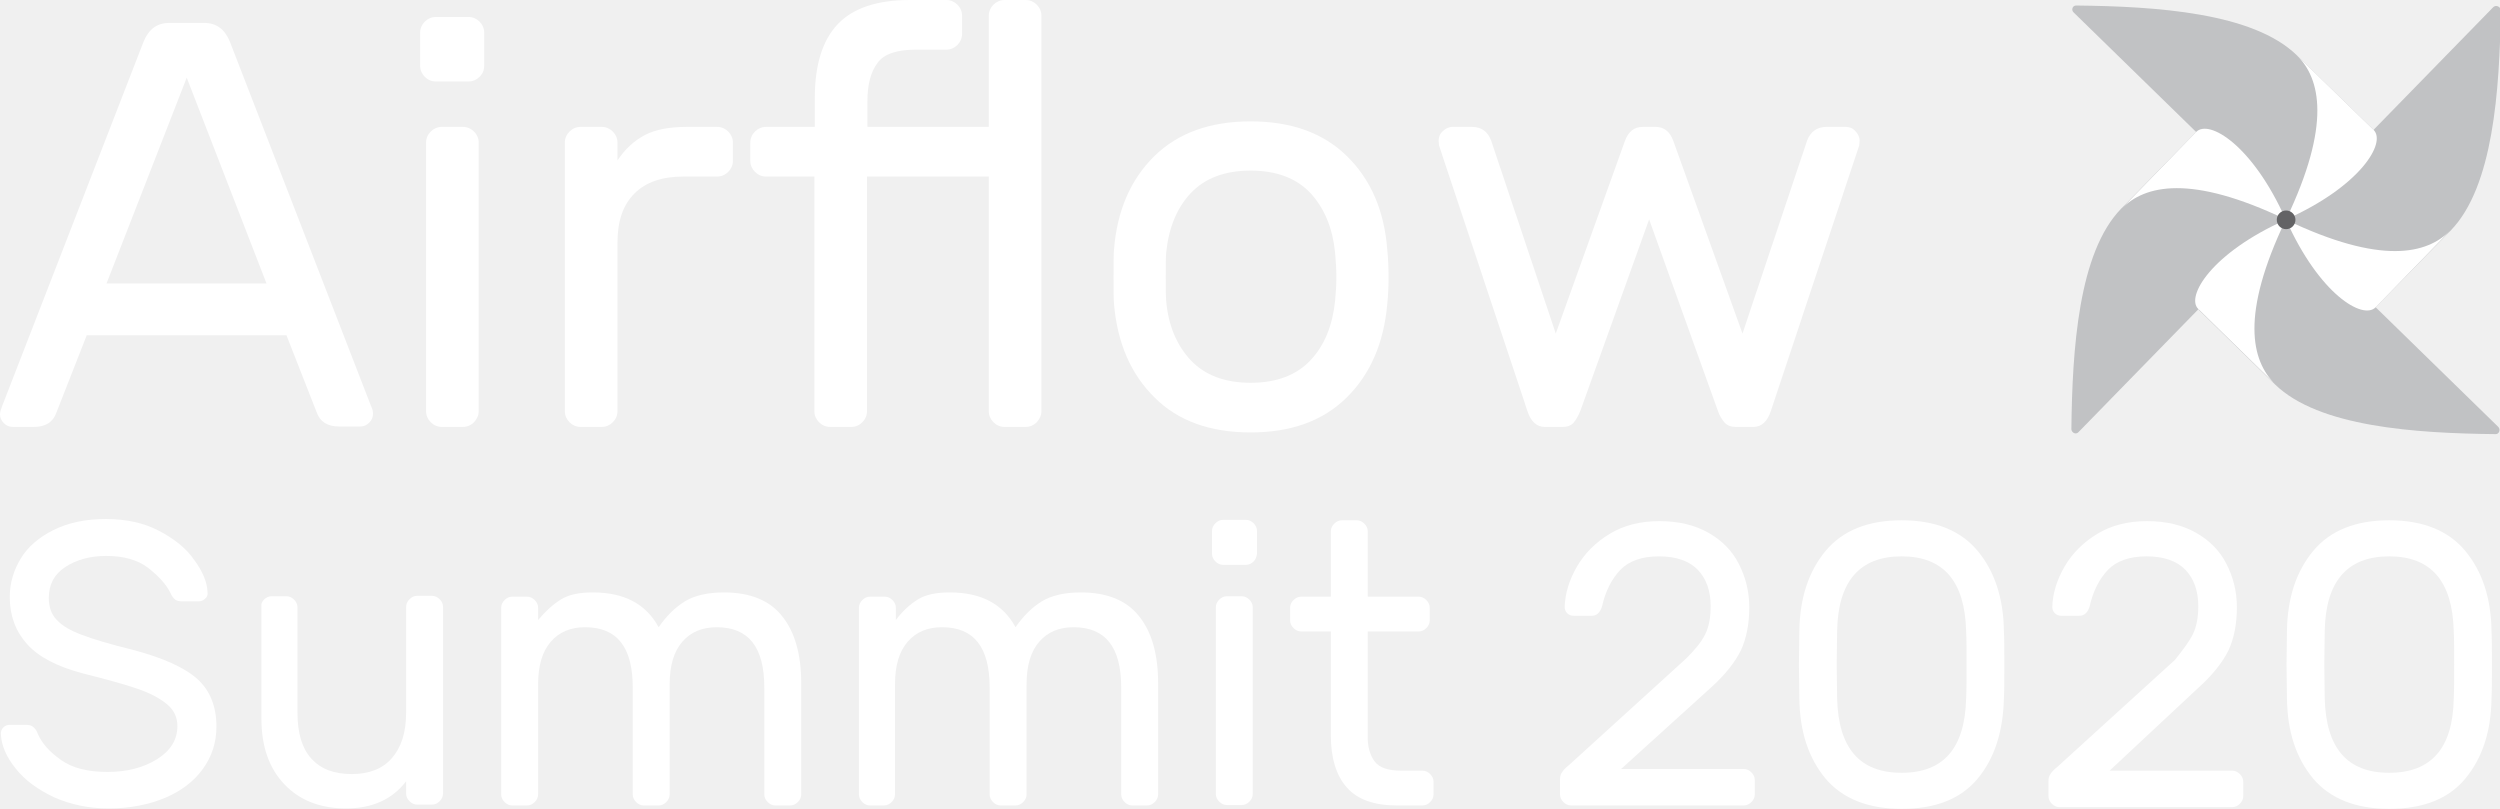
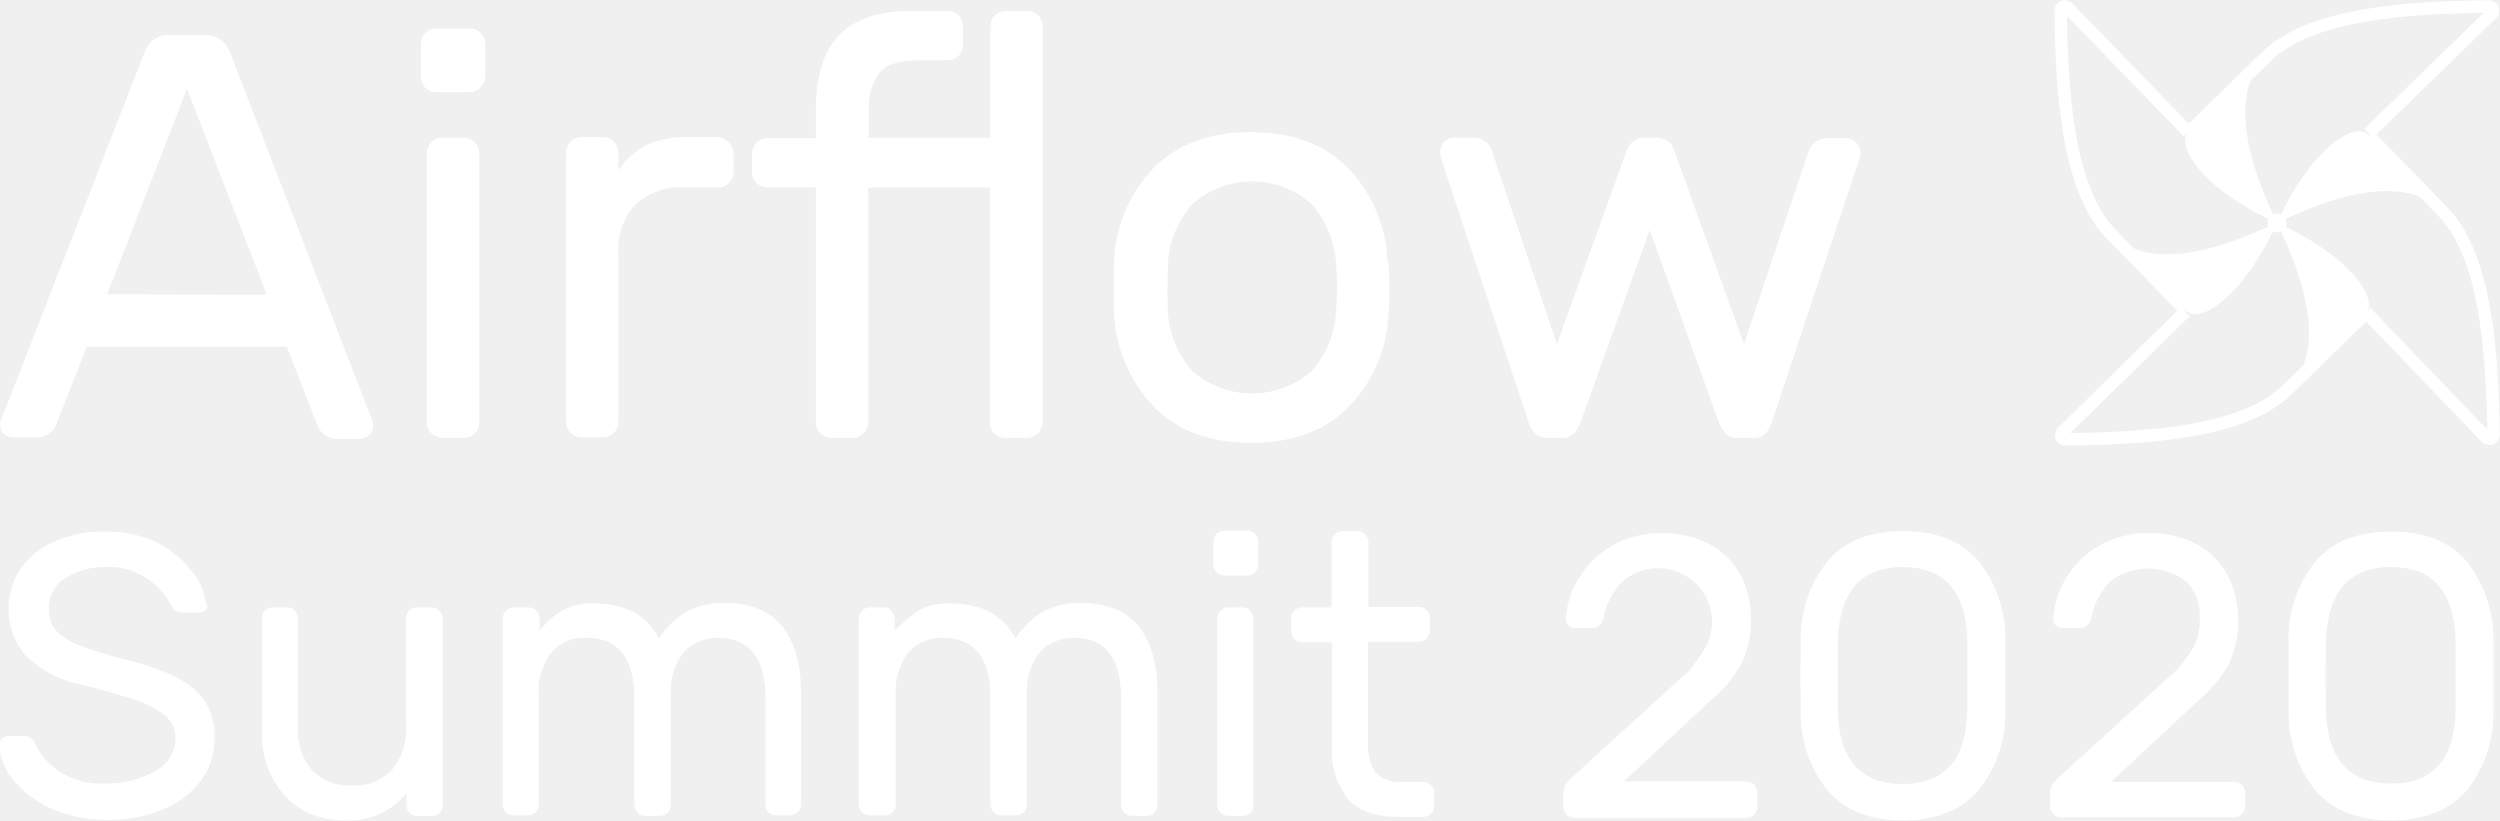
- <svg xmlns="http://www.w3.org/2000/svg" version="1.1" id="Layer_1" x="0px" y="0px" viewBox="0 0 589.1 190.6" style="enable-background:new 0 0 589.1 190.6;" xml:space="preserve">
+ <svg xmlns="http://www.w3.org/2000/svg" version="1.1" id="Capa_1" x="0px" y="0px" viewBox="0 0 501.3 164.5" style="enable-background:new 0 0 501.3 164.5;" xml:space="preserve">
  <style type="text/css">
- 	.st0{fill:#C1C2C4;}
- 	.st1{fill-rule:evenodd;clip-rule:evenodd;fill:#FFFFFF;}
- 	.st2{fill:#636365;}
- 	.st3{fill:#FFFFFF;}
+ 	.st0{fill:#FFFFFF;}
+ 	.st1{fill:none;stroke:#FFFFFF;stroke-width:2.5;stroke-miterlimit:10;}
+ 	.st2{fill-rule:evenodd;clip-rule:evenodd;fill:#FFFFFF;}
</style>
-   <g>
-     <path class="st0" d="M489.8,101.8l48.3-49.5c0.3-0.3,0.4-0.8,0.1-1.1c-2.9-4.1-8.4-4.8-10.4-7.6c-6-8.2-7.5-12.8-10-12.5   c-0.2,0-0.3,0.1-0.5,0.2l-17.5,17.9c-10,10.3-11.5,33-11.7,52C488.2,102,489.2,102.5,489.8,101.8z" />
-     <path class="st0" d="M588.7,100.6l-49.5-48.3c-0.3-0.3-0.8-0.4-1.1-0.1c-4.1,2.9-4.8,8.4-7.6,10.4c-8.2,6-12.8,7.5-12.5,10   c0,0.2,0.1,0.3,0.2,0.5l17.9,17.5c10.3,10,33,11.5,52,11.7C588.9,102.3,589.3,101.2,588.7,100.6z" />
-     <path class="st1" d="M536.1,90.5c-5.6-5.5-8.2-16.3,2.5-38.7C521.1,59.6,515,69.9,518,72.8L536.1,90.5z" />
-     <path class="st0" d="M587.5,1.7l-48.3,49.5c-0.3,0.3-0.4,0.8-0.1,1.1c2.9,4.1,8.4,4.8,10.4,7.6c6,8.2,7.5,12.8,10,12.5   c0.2,0,0.3-0.1,0.5-0.2l17.5-17.9c10-10.3,11.5-33,11.8-52C589.1,1.5,588.1,1.1,587.5,1.7z" />
-     <path class="st1" d="M577.4,54.3c-5.5,5.6-16.3,8.2-38.7-2.5c7.8,17.5,18.1,23.7,21.1,20.6L577.4,54.3z" />
-     <path class="st0" d="M488.6,2.9l49.5,48.3c0.3,0.3,0.8,0.4,1.1,0.1c4.1-2.9,4.8-8.4,7.6-10.4c8.2-6,12.8-7.5,12.5-10   c0-0.2-0.1-0.3-0.2-0.5L541.2,13c-10.3-10-33-11.5-52-11.7C488.4,1.3,488,2.3,488.6,2.9z" />
-     <path class="st1" d="M541.2,13c5.6,5.5,8.2,16.3-2.5,38.7c17.5-7.8,23.7-18.1,20.6-21.1L541.2,13z" />
-     <path class="st1" d="M499.9,49.2c5.5-5.6,16.3-8.2,38.7,2.5c-7.8-17.5-18.1-23.7-21.1-20.6L499.9,49.2z" />
-     <circle class="st2" cx="538.7" cy="51.8" r="2.2" />
-   </g>
-   <polygon class="st3" points="7.2,91 7,90.9 7.2,91 " />
-   <polygon class="st3" points="3.8,93.9 3.8,93.9 3.7,93.8 " />
-   <polygon class="st3" points="9.6,79.3 9.4,79.2 9.6,79.3 9.4,79.2 " />
-   <polygon class="st3" points="5.8,94.5 5.9,94.6 5.7,94.5 " />
-   <polygon class="st3" points="7.9,89 7.7,89 7.9,89 " />
-   <polygon class="st3" points="9.4,79.2 9.6,79.3 9.6,79.3 " />
-   <g>
-     <path class="st3" d="M20.4,79.1l-7.1,18.1c-0.8,2.3-2.6,3.4-5.3,3.4H3c-0.8,0-1.5-0.3-2.1-0.9C0.3,99.1,0,98.4,0,97.6   c0-0.5,0.2-1.1,0.5-1.9L33.8,9.9c1.2-3,3.2-4.5,6.1-4.5h8.2c2.9,0,4.9,1.5,6.1,4.5l33.2,85.7c0.4,0.8,0.5,1.4,0.5,1.9   c0,0.8-0.3,1.5-0.9,2.1c-0.6,0.6-1.3,0.9-2.1,0.9h-5c-2.7,0-4.5-1.1-5.3-3.4l-7.1-18.1H20.4z M62.8,66.8L44,18.3L25.1,66.8H62.8z" />
-     <path class="st3" d="M113,18.1c-0.7,0.7-1.6,1.1-2.6,1.1h-7.7c-1,0-1.9-0.4-2.6-1.1c-0.7-0.7-1.1-1.6-1.1-2.6V7.7   c0-1,0.4-1.9,1.1-2.6c0.7-0.7,1.6-1.1,2.6-1.1h7.7c1,0,1.9,0.4,2.6,1.1c0.7,0.7,1.1,1.6,1.1,2.6v7.7   C114.1,16.5,113.8,17.3,113,18.1z M111.7,99.5c-0.7,0.7-1.6,1.1-2.6,1.1h-5c-1,0-1.9-0.4-2.6-1.1c-0.7-0.7-1.1-1.6-1.1-2.6V33.6   c0-1,0.4-1.9,1.1-2.6c0.7-0.7,1.6-1.1,2.6-1.1h5c1,0,1.9,0.4,2.6,1.1c0.7,0.7,1.1,1.6,1.1,2.6v63.3   C112.8,97.9,112.4,98.7,111.7,99.5z" />
-     <path class="st3" d="M171.6,31c0.7,0.7,1.1,1.6,1.1,2.6v4.3c0,1-0.4,1.9-1.1,2.6c-0.7,0.7-1.6,1.1-2.6,1.1h-7.9   c-5.1,0-8.9,1.3-11.6,4c-2.7,2.7-4,6.5-4,11.6v39.7c0,1-0.4,1.9-1.1,2.6c-0.7,0.7-1.6,1.1-2.6,1.1h-5c-1,0-1.9-0.4-2.6-1.1   c-0.7-0.7-1.1-1.6-1.1-2.6V33.6c0-1,0.4-1.9,1.1-2.6c0.7-0.7,1.6-1.1,2.6-1.1h5c1,0,1.9,0.4,2.6,1.1c0.7,0.7,1.1,1.6,1.1,2.6v4.2   c1.8-2.7,4-4.7,6.5-6c2.5-1.3,5.8-1.9,9.9-1.9h7.1C170,29.9,170.9,30.3,171.6,31z" />
-     <path class="st3" d="M244.3,99.5c-0.7,0.7-1.6,1.1-2.6,1.1h-5c-1,0-1.9-0.4-2.6-1.1c-0.7-0.7-1.1-1.6-1.1-2.6V41.6h-28.7v55.3   c0,1-0.4,1.9-1.1,2.6c-0.7,0.7-1.6,1.1-2.6,1.1h-5c-1,0-1.9-0.4-2.6-1.1c-0.7-0.7-1.1-1.6-1.1-2.6V41.6h-11.4c-1,0-1.9-0.4-2.6-1.1   c-0.7-0.7-1.1-1.6-1.1-2.6v-4.3c0-1,0.4-1.9,1.1-2.6c0.7-0.7,1.6-1.1,2.6-1.1H192v-6.8c0-7.8,1.8-13.6,5.4-17.4   c3.6-3.8,9.3-5.7,17-5.7h8.6c1,0,1.9,0.4,2.6,1.1c0.7,0.7,1.1,1.6,1.1,2.6V8c0,1-0.4,1.9-1.1,2.6c-0.7,0.7-1.6,1.1-2.6,1.1h-7.2   c-4.4,0-7.5,1-9,3.1c-1.6,2.1-2.4,5.1-2.4,9v6.1H233V3.7c0-1,0.4-1.9,1.1-2.6c0.7-0.7,1.6-1.1,2.6-1.1h5c1,0,1.9,0.4,2.6,1.1   c0.7,0.7,1.1,1.6,1.1,2.6v93.2C245.4,97.9,245,98.7,244.3,99.5z" />
-     <path class="st3" d="M327.2,65.4c0,2.2-0.1,4.3-0.3,6.2c-0.8,9.2-4,16.6-9.6,22.1c-5.6,5.5-13.1,8.2-22.6,8.2   c-9.5,0-17.1-2.7-22.6-8.2c-5.6-5.5-8.8-12.8-9.6-22.1c-0.1-1-0.1-3.1-0.1-6.2c0-3.4,0-5.5,0.1-6.5c0.7-9.2,3.9-16.6,9.5-22.1   c5.6-5.5,13.2-8.2,22.7-8.2c9.5,0,17.1,2.7,22.7,8.2c5.6,5.5,8.8,12.8,9.5,22.1C327.1,60.8,327.2,63,327.2,65.4z M308.8,45.5   c-3.3-3.5-8-5.3-14.1-5.3c-6.1,0-10.8,1.8-14.1,5.3c-3.3,3.5-5.2,8.2-5.8,14c-0.1,1.1-0.1,3-0.1,5.8c0,2.7,0,4.6,0.1,5.6   c0.5,5.8,2.5,10.5,5.8,14c3.3,3.5,8,5.3,14.1,5.3c6.1,0,10.8-1.8,14.1-5.3c3.3-3.5,5.2-8.2,5.8-14c0.2-2,0.3-3.8,0.3-5.6   c0-1.7-0.1-3.7-0.3-5.8C314,53.7,312.1,49.1,308.8,45.5z" />
-     <path class="st3" d="M425.8,33.2c0.8-2.2,2.4-3.3,4.6-3.3h4.5c0.9,0,1.7,0.3,2.3,1c0.6,0.6,1,1.4,1,2.3l-0.1,1.1l-20.8,62.5   c-0.8,2.5-2.2,3.8-4.1,3.8H409c-1.1,0-1.9-0.3-2.6-1c-0.6-0.7-1.2-1.6-1.6-2.8l-16.2-45.1l-16.2,45.1c-0.5,1.2-1,2.1-1.6,2.8   c-0.6,0.7-1.5,1-2.6,1H364c-1.9,0-3.3-1.3-4.1-3.8l-20.8-62.5l-0.1-1.1c0-0.9,0.3-1.7,1-2.3c0.6-0.6,1.4-1,2.3-1h4.5   c2.3,0,3.8,1.1,4.6,3.3l15.2,45.4l16.3-45.4c0.8-2.2,2.2-3.3,4.2-3.3h3c2,0,3.4,1.1,4.2,3.3l16.3,45.4L425.8,33.2z" />
-   </g>
-   <g>
-     <path class="st3" d="M48.3,141.1c-0.4,0.4-0.9,0.6-1.5,0.6H43c-0.8,0-1.3-0.1-1.7-0.4c-0.4-0.3-0.8-0.8-1.2-1.7   c-1-2-2.8-3.9-5.2-5.8c-2.5-1.9-5.8-2.8-9.9-2.8c-3.8,0-7,0.9-9.6,2.6c-2.6,1.7-3.9,4.1-3.9,7.3c0,2.1,0.6,3.9,1.9,5.2   c1.3,1.4,3.2,2.5,5.9,3.5c2.6,1,6.6,2.2,11.9,3.5c7.2,1.9,12.3,4.2,15.3,6.9c3,2.7,4.5,6.5,4.5,11.2c0,3.8-1.1,7.1-3.2,10   c-2.1,2.9-5.1,5.2-8.9,6.8c-3.8,1.6-8.3,2.5-13.3,2.5c-4.7,0-8.9-0.9-12.8-2.6c-3.8-1.8-6.9-4-9.1-6.8c-2.2-2.7-3.4-5.5-3.5-8.2   c0-0.6,0.2-1.1,0.6-1.5c0.4-0.4,0.9-0.6,1.5-0.6H6c0.7,0,1.3,0.1,1.7,0.4c0.4,0.3,0.9,0.8,1.2,1.7c1,2.3,2.8,4.3,5.5,6.2   c2.7,1.9,6.3,2.8,10.9,2.8c4.6,0,8.5-1,11.7-3c3.2-2,4.8-4.6,4.8-7.8c0-2.1-0.8-3.8-2.5-5.2c-1.7-1.4-4-2.6-6.9-3.6   c-2.9-1-7.2-2.2-12.8-3.6c-6.1-1.6-10.5-3.9-13.2-6.9c-2.7-3-4.1-6.7-4.1-11.1c0-3.3,0.9-6.3,2.6-9.1c1.7-2.8,4.3-5,7.7-6.7   c3.4-1.7,7.5-2.6,12.3-2.6c4.8,0,9,0.9,12.6,2.8c3.6,1.9,6.4,4.1,8.3,6.9c2,2.7,3,5.2,3.1,7.5C49,140.2,48.8,140.7,48.3,141.1z" />
-     <path class="st3" d="M62.2,141.3c0.5-0.5,1.1-0.8,1.8-0.8h3.5c0.7,0,1.3,0.3,1.8,0.8c0.5,0.5,0.8,1.1,0.8,1.8V168   c0,4.8,1.1,8.4,3.3,10.8c2.2,2.4,5.3,3.6,9.5,3.6c4,0,7.2-1.2,9.4-3.7c2.2-2.5,3.4-6,3.4-10.8v-24.9c0-0.7,0.3-1.3,0.8-1.8   c0.5-0.5,1.1-0.8,1.8-0.8h3.5c0.7,0,1.3,0.3,1.8,0.8c0.5,0.5,0.8,1.1,0.8,1.8v44c0,0.7-0.3,1.3-0.8,1.8c-0.5,0.5-1.1,0.8-1.8,0.8   h-3.5c-0.7,0-1.3-0.3-1.8-0.8c-0.5-0.5-0.8-1.1-0.8-1.8v-2.9c-3.3,4.3-8,6.4-14.2,6.4c-6,0-10.9-1.9-14.5-5.7   c-3.6-3.8-5.4-8.9-5.4-15.5v-26.4C61.5,142.4,61.7,141.8,62.2,141.3z" />
-     <path class="st3" d="M132.1,141.3c1.9-1.2,4.4-1.7,7.6-1.7c7.4,0,12.5,2.7,15.5,8.2c1.8-2.6,3.9-4.7,6.2-6.1   c2.3-1.4,5.4-2.1,9.2-2.1c6.2,0,10.8,1.9,13.7,5.6c3,3.7,4.5,9,4.5,15.8v26.2c0,0.7-0.3,1.3-0.8,1.8c-0.5,0.5-1.1,0.8-1.8,0.8h-3.5   c-0.7,0-1.3-0.3-1.8-0.8c-0.5-0.5-0.8-1.1-0.8-1.8v-25.2c0-9.5-3.7-14.2-11.2-14.2c-3.4,0-6.1,1.1-8.1,3.4c-2,2.3-3,5.6-3,10.1   v25.9c0,0.7-0.3,1.3-0.8,1.8c-0.5,0.5-1.1,0.8-1.8,0.8h-3.5c-0.7,0-1.3-0.3-1.8-0.8c-0.5-0.5-0.8-1.1-0.8-1.8v-25.2   c0-9.5-3.7-14.2-11.2-14.2c-3.4,0-6.1,1.1-8.1,3.4c-2,2.3-3,5.6-3,10.1v25.9c0,0.7-0.3,1.3-0.8,1.8c-0.5,0.5-1.1,0.8-1.8,0.8h-3.5   c-0.7,0-1.3-0.3-1.8-0.8c-0.5-0.5-0.8-1.1-0.8-1.8v-44c0-0.7,0.3-1.3,0.8-1.8c0.5-0.5,1.1-0.8,1.8-0.8h3.5c0.7,0,1.3,0.3,1.8,0.8   c0.5,0.5,0.8,1.1,0.8,1.8v2.9C128.5,144.1,130.2,142.5,132.1,141.3z" />
-     <path class="st3" d="M216.2,141.3c1.9-1.2,4.4-1.7,7.6-1.7c7.4,0,12.5,2.7,15.5,8.2c1.8-2.6,3.9-4.7,6.2-6.1   c2.3-1.4,5.4-2.1,9.2-2.1c6.2,0,10.8,1.9,13.7,5.6c3,3.7,4.5,9,4.5,15.8v26.2c0,0.7-0.3,1.3-0.8,1.8c-0.5,0.5-1.1,0.8-1.8,0.8h-3.5   c-0.7,0-1.3-0.3-1.8-0.8c-0.5-0.5-0.8-1.1-0.8-1.8v-25.2c0-9.5-3.7-14.2-11.2-14.2c-3.4,0-6.1,1.1-8.1,3.4c-2,2.3-3,5.6-3,10.1   v25.9c0,0.7-0.3,1.3-0.8,1.8c-0.5,0.5-1.1,0.8-1.8,0.8h-3.5c-0.7,0-1.3-0.3-1.8-0.8c-0.5-0.5-0.8-1.1-0.8-1.8v-25.2   c0-9.5-3.7-14.2-11.2-14.2c-3.4,0-6.1,1.1-8.1,3.4c-2,2.3-3,5.6-3,10.1v25.9c0,0.7-0.3,1.3-0.8,1.8c-0.5,0.5-1.1,0.8-1.8,0.8H205   c-0.7,0-1.3-0.3-1.8-0.8c-0.5-0.5-0.8-1.1-0.8-1.8v-44c0-0.7,0.3-1.3,0.8-1.8c0.5-0.5,1.1-0.8,1.8-0.8h3.5c0.7,0,1.3,0.3,1.8,0.8   c0.5,0.5,0.8,1.1,0.8,1.8v2.9C212.6,144.1,214.3,142.5,216.2,141.3z" />
-     <path class="st3" d="M295.4,132.3c-0.5,0.5-1.1,0.8-1.8,0.8h-5.4c-0.7,0-1.3-0.3-1.8-0.8c-0.5-0.5-0.8-1.1-0.8-1.8v-5.4   c0-0.7,0.3-1.3,0.8-1.8c0.5-0.5,1.1-0.8,1.8-0.8h5.4c0.7,0,1.3,0.3,1.8,0.8c0.5,0.5,0.8,1.1,0.8,1.8v5.4   C296.1,131.2,295.9,131.8,295.4,132.3z M294.4,188.9c-0.5,0.5-1.1,0.8-1.8,0.8h-3.5c-0.7,0-1.3-0.3-1.8-0.8   c-0.5-0.5-0.8-1.1-0.8-1.8v-44c0-0.7,0.3-1.3,0.8-1.8c0.5-0.5,1.1-0.8,1.8-0.8h3.5c0.7,0,1.3,0.3,1.8,0.8c0.5,0.5,0.8,1.1,0.8,1.8   v44C295.2,187.8,294.9,188.4,294.4,188.9z" />
-     <path class="st3" d="M323.9,179.4c1.1,1.5,3.2,2.2,6.3,2.2h5c0.7,0,1.3,0.3,1.8,0.8c0.5,0.5,0.8,1.1,0.8,1.8v3   c0,0.7-0.3,1.3-0.8,1.8c-0.5,0.5-1.1,0.8-1.8,0.8h-6c-5.4,0-9.3-1.4-11.8-4.2c-2.5-2.8-3.8-6.9-3.8-12.3v-24.5h-7   c-0.7,0-1.3-0.3-1.8-0.8c-0.5-0.5-0.8-1.1-0.8-1.8v-3c0-0.7,0.3-1.3,0.8-1.8c0.5-0.5,1.1-0.8,1.8-0.8h7v-15.4   c0-0.7,0.3-1.3,0.8-1.8c0.5-0.5,1.1-0.8,1.8-0.8h3.5c0.7,0,1.3,0.3,1.8,0.8c0.5,0.5,0.8,1.1,0.8,1.8v15.4h12c0.7,0,1.3,0.3,1.8,0.8   c0.5,0.5,0.8,1.1,0.8,1.8v3c0,0.7-0.3,1.3-0.8,1.8c-0.5,0.5-1.1,0.8-1.8,0.8h-12v24.5C322.2,175.8,322.8,177.9,323.9,179.4z" />
-     <path class="st3" d="M401.8,149.5c0.9-1.8,1.3-4,1.3-6.7c0-3.5-1-6.4-3-8.5c-2-2.1-5.1-3.2-9.2-3.2c-4,0-7.1,1.1-9.1,3.2   c-2,2.1-3.5,5-4.3,8.6c-0.2,0.7-0.5,1.2-0.9,1.6c-0.4,0.4-0.9,0.6-1.5,0.6h-4.3c-0.6,0-1.1-0.2-1.5-0.6c-0.4-0.4-0.6-0.9-0.6-1.5   c0.1-3.2,1.1-6.4,2.9-9.5c1.8-3.1,4.4-5.7,7.7-7.7c3.3-2,7.2-3,11.7-3c4.5,0,8.3,0.9,11.5,2.7c3.2,1.8,5.6,4.2,7.2,7.3   c1.6,3.1,2.5,6.5,2.5,10.3c0,4-0.7,7.4-2,10.2c-1.4,2.8-3.7,5.7-6.9,8.6L382,181.2h28.9c0.7,0,1.3,0.3,1.8,0.8   c0.5,0.5,0.8,1.1,0.8,1.8v3.4c0,0.7-0.3,1.3-0.8,1.8c-0.5,0.5-1.1,0.8-1.8,0.8h-40.7c-0.7,0-1.3-0.3-1.8-0.8   c-0.5-0.5-0.8-1.1-0.8-1.8v-3.4c0-0.7,0.1-1.3,0.4-1.7c0.3-0.5,0.8-1.1,1.7-1.8l27.7-25.2C399.4,153.1,400.9,151.3,401.8,149.5z" />
-     <path class="st3" d="M466,183.5c-4,4.8-10,7.1-17.9,7.1s-13.9-2.4-17.9-7.1c-4-4.8-6.1-11-6.2-18.9l-0.1-8l0.1-7.9   c0.1-7.8,2.2-14.1,6.2-18.9c4-4.8,10-7.2,17.9-7.2s13.9,2.4,17.9,7.2c4,4.8,6.1,11.1,6.2,18.9c0.1,1.9,0.1,4.5,0.1,7.9   c0,3.5,0,6.1-0.1,8C472,172.4,470,178.7,466,183.5z M463.3,164.6c0.1-1.9,0.1-4.6,0.1-8c0-3.4,0-6-0.1-7.9   c-0.3-11.7-5.3-17.6-15.2-17.6c-9.9,0-15,5.9-15.2,17.6l-0.1,7.9l0.1,8c0.3,11.7,5.3,17.5,15.2,17.5   C458,182.1,463,176.3,463.3,164.6z" />
-     <path class="st3" d="M516.7,149.5c0.9-1.8,1.3-4,1.3-6.7c0-3.5-1-6.4-3-8.5c-2-2.1-5.1-3.2-9.2-3.2c-4,0-7.1,1.1-9.1,3.2   c-2,2.1-3.5,5-4.3,8.6c-0.2,0.7-0.5,1.2-0.9,1.6c-0.4,0.4-0.9,0.6-1.5,0.6h-4.3c-0.6,0-1.1-0.2-1.5-0.6c-0.4-0.4-0.6-0.9-0.6-1.5   c0.1-3.2,1.1-6.4,2.9-9.5c1.8-3.1,4.4-5.7,7.7-7.7c3.3-2,7.2-3,11.7-3c4.5,0,8.3,0.9,11.5,2.7c3.2,1.8,5.6,4.2,7.2,7.3   c1.6,3.1,2.5,6.5,2.5,10.3c0,4-0.7,7.4-2,10.2c-1.4,2.8-3.7,5.7-6.9,8.6l-21.1,19.7h28.9c0.7,0,1.3,0.3,1.8,0.8   c0.5,0.5,0.8,1.1,0.8,1.8v3.4c0,0.7-0.3,1.3-0.8,1.8c-0.5,0.5-1.1,0.8-1.8,0.8h-40.7c-0.7,0-1.3-0.3-1.8-0.8   c-0.5-0.5-0.8-1.1-0.8-1.8v-3.4c0-0.7,0.1-1.3,0.4-1.7c0.3-0.5,0.8-1.1,1.7-1.8l27.7-25.2C514.4,153.1,515.8,151.3,516.7,149.5z" />
-     <path class="st3" d="M580.9,183.5c-4,4.8-10,7.1-17.9,7.1s-13.9-2.4-17.9-7.1c-4-4.8-6.1-11-6.2-18.9l-0.1-8l0.1-7.9   c0.1-7.8,2.2-14.1,6.2-18.9c4-4.8,10-7.2,17.9-7.2s13.9,2.4,17.9,7.2c4,4.8,6.1,11.1,6.2,18.9c0.1,1.9,0.1,4.5,0.1,7.9   c0,3.5,0,6.1-0.1,8C587,172.4,584.9,178.7,580.9,183.5z M578.2,164.6c0.1-1.9,0.1-4.6,0.1-8c0-3.4,0-6-0.1-7.9   c-0.3-11.7-5.3-17.6-15.2-17.6c-9.9,0-15,5.9-15.2,17.6l-0.1,7.9l0.1,8c0.3,11.7,5.3,17.5,15.2,17.5   C572.9,182.1,578,176.3,578.2,164.6z" />
+   <g id="Capa_2_2_">
+     <g id="Слой_1_1_">
+       <path class="st0" d="M17.4,69.5l-6,15.3c-0.6,1.9-2.5,3.1-4.5,2.9H2.6c-0.7,0-1.4-0.3-1.9-0.8C0.2,86.5,0,85.8,0,85.1    c0-0.6,0.2-1.1,0.5-1.6l28.4-72.8c0.7-2.3,2.8-3.8,5.2-3.7H41c2.4-0.1,4.5,1.5,5.2,3.7l28.2,73c0.3,0.5,0.4,1.1,0.4,1.6    c0,0.7-0.2,1.4-0.7,1.9c-0.5,0.5-1.2,0.8-1.9,0.8h-4.2c-2,0.2-3.9-1.1-4.5-3.1l-6-15.4L17.4,69.5z M53.5,59.1l-16-41.3L21.5,59    L53.5,59.1z" />
+       <path class="st0" d="M96.3,17.6c-0.6,0.6-1.4,0.9-2.2,0.9h-6.6c-0.8,0-1.6-0.3-2.2-0.9c-0.6-0.6-0.9-1.3-0.9-2.1V8.8    c0-0.8,0.3-1.6,0.9-2.2C86,6,86.7,5.6,87.6,5.7h6.6c0.8,0,1.6,0.3,2.2,0.9c0.6,0.6,0.9,1.4,0.9,2.2v6.7    C97.3,16.3,96.9,17,96.3,17.6z M95.2,86.9c-0.6,0.6-1.4,0.9-2.2,0.9h-4.3c-1.7,0-3.1-1.4-3.1-3.1v-54c0-1.7,1.4-3.1,3.1-3.1H93    c1.7,0,3.1,1.4,3.1,3.1v53.9C96.1,85.5,95.8,86.3,95.2,86.9L95.2,86.9z" />
+       <path class="st0" d="M146.2,28.6c0.6,0.6,0.9,1.4,0.9,2.2v3.7c0,1.7-1.4,3.1-3.1,3.1h-6.7c-3.6-0.3-7.2,1-9.9,3.4    c-2.4,2.7-3.7,6.3-3.4,9.9v33.7c0,1.7-1.4,3.1-3.1,3.1h-4.3c-1.7,0-3.1-1.4-3.1-3.1v-54c0-1.7,1.4-3.1,3.1-3.1h4.3    c1.7,0,3.1,1.4,3.1,3.1v3.6c1.4-2.2,3.3-3.9,5.6-5.1c2.7-1.2,5.5-1.7,8.4-1.6h6C144.9,27.6,145.6,28,146.2,28.6z" />
+       <path class="st0" d="M208.1,86.9c-0.6,0.6-1.4,0.9-2.2,0.9h-4.3c-0.8,0-1.6-0.3-2.2-0.9c-0.6-0.6-0.9-1.4-0.9-2.2V37.6h-24.4v47.1    c0,1.7-1.4,3.1-3.1,3.1h-4.3c-1.7,0-3.1-1.4-3.1-3.1V37.6h-9.7c-1.7,0-3.1-1.4-3.1-3.1v-3.7c0-1.7,1.4-3.1,3.1-3.1h9.7v-5.8    c0-6.6,1.5-11.6,4.6-14.8c3.1-3.2,7.9-4.9,14.5-4.9h7.3c0.8,0,1.6,0.3,2.2,0.9c0.6,0.6,0.9,1.4,0.9,2.2V9c0,0.8-0.3,1.6-0.9,2.2    c-0.6,0.6-1.4,0.9-2.2,0.9h-6.1c-3.7,0-6.4,0.9-7.7,2.7c-1.5,2.3-2.2,4.9-2,7.6v5.2h24.4V5.3c0-0.8,0.3-1.6,0.9-2.2    c0.6-0.6,1.4-0.9,2.2-0.9h4.3c0.8,0,1.6,0.3,2.2,0.9c0.6,0.6,0.9,1.4,0.9,2.2v79.4C209,85.5,208.7,86.3,208.1,86.9z" />
+       <path class="st0" d="M278.6,57.8c0,1.9,0,3.6-0.2,5.3c-0.3,7-3.2,13.7-8.2,18.7c-4.7,4.7-11.2,7-19.3,7c-8.1,0-14.5-2.3-19.3-7    c-4.9-5-7.8-11.7-8.2-18.7c0-0.8-0.1-2.6-0.1-5.3s0-4.7,0.1-5.6c0.3-7,3.2-13.7,8.1-18.7c4.8-4.7,11.2-7,19.3-7s14.5,2.3,19.3,7    c4.9,5,7.8,11.7,8.1,18.7C278.6,54,278.6,55.8,278.6,57.8z M263,40.9c-6.8-6-17.1-6-23.9,0c-2.9,3.3-4.7,7.5-4.9,11.9    c0,0.9-0.1,2.6-0.1,5s0,3.9,0.1,4.7c0.2,4.4,2,8.6,4.9,11.9c6.8,6,17.1,6,23.9,0c2.9-3.3,4.7-7.5,4.9-11.9    c0.1-1.7,0.2-3.3,0.2-4.7s0-3.1-0.2-5C267.6,48.4,265.9,44.2,263,40.9z" />
+       <path class="st0" d="M362.6,30.5c0.5-1.7,2.1-2.9,3.9-2.8h3.7c0.7,0,1.4,0.3,1.9,0.8c0.6,0.5,0.9,1.2,1,2l-0.1,0.9l-17.7,53.2    c-0.7,2.2-1.9,3.2-3.5,3.2h-3.6c-0.8,0-1.6-0.3-2.2-0.9c-0.6-0.7-1.1-1.5-1.4-2.4l-13.8-38.4l-13.8,38.4c-0.3,0.9-0.8,1.7-1.4,2.4    c-0.6,0.6-1.4,0.9-2.2,0.9H310c-1.6,0-2.8-1.1-3.5-3.2l-17.7-53.3v-0.9c0-0.7,0.3-1.4,0.8-2c0.5-0.5,1.2-0.8,2-0.8h3.7    c1.8-0.1,3.4,1,3.9,2.8l13,38.6l13.9-38.6c0.4-1.6,1.9-2.8,3.6-2.8h2.5c1.7,0,3.2,1.1,3.6,2.8l13.9,38.6L362.6,30.5z" />
+       <path class="st0" d="M41.3,122.3c-0.3,0.3-0.8,0.5-1.3,0.5h-3.4c-0.5,0-1-0.1-1.5-0.4c-0.4-0.4-0.8-0.9-1-1.4    c-1.1-1.9-2.6-3.6-4.5-4.9c-2.5-1.7-5.4-2.6-8.4-2.4c-2.8-0.1-5.7,0.7-8.1,2.2c-2.1,1.3-3.4,3.7-3.3,6.2c-0.1,1.7,0.5,3.3,1.6,4.5    c1.4,1.3,3.1,2.4,5,3c2.2,0.8,5.6,1.9,10.1,3c6.1,1.6,10.3,3.6,12.8,5.9c2.6,2.5,3.9,6,3.7,9.5c0.1,3.1-0.9,6.1-2.7,8.5    c-2,2.6-4.6,4.6-7.6,5.8c-3.6,1.5-7.5,2.2-11.4,2.1c-3.7,0-7.4-0.7-10.9-2.2c-3-1.3-5.6-3.3-7.7-5.8c-1.7-2-2.7-4.4-2.9-7    c0-0.5,0.2-0.9,0.5-1.3c0.4-0.3,0.8-0.5,1.3-0.5h3.2c0.5,0,1,0.1,1.4,0.4c0.5,0.4,0.8,0.9,1,1.4c1.1,2.2,2.7,4,4.7,5.3    c2.8,1.8,6,2.6,9.3,2.4c3.5,0.1,6.9-0.8,9.9-2.5c2.5-1.3,4.1-3.8,4.1-6.6c0-1.7-0.8-3.4-2.1-4.5c-1.7-1.4-3.7-2.4-5.8-3.1    c-2.5-0.8-6.1-1.9-10.9-3.1c-4.2-0.8-8.1-2.8-11.2-5.8c-2.3-2.6-3.5-5.9-3.5-9.4c0-2.7,0.7-5.4,2.2-7.7c1.6-2.4,3.9-4.4,6.5-5.6    c3.3-1.5,6.9-2.3,10.5-2.2c3.7-0.1,7.3,0.6,10.6,2.2c2.8,1.4,5.2,3.4,7.1,5.9c1.5,1.8,2.4,4,2.7,6.4    C41.8,121.6,41.6,122,41.3,122.3z" />
+       <path class="st0" d="M53.1,122.5c0.4-0.4,1-0.7,1.5-0.7h3c0.6,0,1.1,0.2,1.5,0.7c0.4,0.4,0.6,0.9,0.6,1.5v21.2    c-0.2,3.3,0.7,6.6,2.8,9.2c2.1,2.2,5.1,3.3,8.1,3.1c3,0.2,5.9-1,8-3.1c2.1-2.6,3.1-5.9,2.8-9.2V124c0-1.2,1-2.2,2.2-2.2h3    c0.6,0,1.1,0.2,1.5,0.7c0.4,0.4,0.7,0.9,0.7,1.5v37.5c0,0.6-0.2,1.1-0.7,1.5c-0.4,0.4-0.9,0.6-1.5,0.6h-3c-0.6,0-1.1-0.2-1.5-0.6    c-0.4-0.4-0.6-1-0.6-1.5V159c-2.9,3.7-7.4,5.7-12,5.5c-4.6,0.2-9.1-1.5-12.3-4.8c-3.2-3.6-4.9-8.3-4.6-13.1V124    C52.5,123.4,52.7,122.9,53.1,122.5z" />
+       <path class="st0" d="M112.6,122.5c2-1.1,4.2-1.6,6.4-1.5c6.3,0,10.7,2.3,13.1,7c1.4-2.1,3.2-3.9,5.3-5.2c2.4-1.3,5.1-2,7.8-1.9    c5.3,0,9.2,1.6,11.7,4.8c2.5,3.2,3.8,7.6,3.7,13.4v22.3c0,0.6-0.2,1.1-0.7,1.5c-0.4,0.4-0.9,0.6-1.5,0.6h-2.8    c-0.6,0-1.1-0.2-1.5-0.6c-0.4-0.4-0.6-1-0.6-1.5V140c0-8-3.2-12.1-9.5-12.1c-2.6-0.1-5.2,1-6.9,2.9c-1.9,2.5-2.8,5.5-2.6,8.6v22    c0,1.2-1,2.2-2.2,2.2h0h-2.9c-1.2,0-2.2-1-2.2-2.2v0V140c0-8-3.2-12.1-9.5-12.1c-2.7-0.2-5.3,0.9-7.1,2.9    c-1.9,2.5-2.8,5.5-2.6,8.6v22c0,0.6-0.2,1.1-0.6,1.5c-0.4,0.4-1,0.6-1.5,0.6H103c-0.6,0-1.1-0.2-1.5-0.6c-0.4-0.4-0.7-1-0.7-1.5    V124c0-0.6,0.2-1.1,0.7-1.5c0.4-0.4,0.9-0.7,1.5-0.7h3c1.2,0,2.2,1,2.2,2.2v2.5C109.4,124.9,110.9,123.6,112.6,122.5z" />
+       <path class="st0" d="M184.1,122.5c2-1.1,4.2-1.6,6.4-1.5c6.3,0,10.7,2.3,13.1,7c1.4-2.1,3.2-3.9,5.3-5.2c2.4-1.3,5.1-2,7.8-1.9    c5.2,0,9.2,1.6,11.7,4.8s3.7,7.6,3.7,13.4v22.3c0,1.2-1,2.2-2.2,2.2h0h-3c-1.2-0.1-2.1-1-2.1-2.2V140c0-8-3.1-12.1-9.4-12.1    c-2.6-0.1-5.2,1-6.9,2.9c-1.9,2.5-2.8,5.5-2.6,8.6v22c0,0.6-0.2,1.1-0.6,1.5c-0.4,0.4-1,0.6-1.5,0.6h-3c-0.6,0-1.1-0.2-1.5-0.6    c-0.4-0.4-0.7-1-0.7-1.5V140c0-8-3.1-12.1-9.5-12.1c-2.6-0.1-5.2,1-6.9,2.9c-1.9,2.5-2.8,5.5-2.6,8.6v22c0,0.6-0.2,1.1-0.7,1.5    c-0.4,0.4-0.9,0.6-1.5,0.6h-3.1c-1.2-0.1-2.1-1-2.1-2.2V124c0-0.6,0.2-1.1,0.6-1.5c0.4-0.4,1-0.7,1.5-0.7h2.9    c0.6,0,1.1,0.2,1.5,0.7c0.4,0.4,0.7,0.9,0.7,1.5v2.5C181,124.9,182.5,123.6,184.1,122.5z" />
+       <path class="st0" d="M251.6,114.8c-0.4,0.4-1,0.6-1.5,0.6h-4.6c-1.2,0-2.2-1-2.2-2.2v0v-4.6c0-1.2,1-2.2,2.2-2.2l0,0h4.6    c1.2,0,2.2,1,2.2,2.2v0v4.6C252.2,113.9,252,114.4,251.6,114.8z M250.8,163c-0.4,0.4-1,0.6-1.5,0.6h-3c-1.2,0-2.2-1-2.2-2.2v0V124    c0-0.6,0.2-1.1,0.6-1.5c0.4-0.4,1-0.7,1.5-0.7h3c0.6,0,1.1,0.2,1.5,0.7c0.4,0.4,0.6,0.9,0.6,1.5v37.5    C251.4,162.1,251.2,162.6,250.8,163z" />
+       <path class="st0" d="M275.8,154.9c1.4,1.4,3.4,2.1,5.3,1.9h4.3c1.2,0,2.2,1,2.2,2.2v2.6c0,1.2-1,2.2-2.2,2.2h-5.1    c-4.6,0-7.9-1.2-10-3.6c-2.3-3-3.5-6.7-3.2-10.5v-20.9h-6c-1.2,0-2.2-1-2.2-2.2V124c0-0.6,0.2-1.1,0.6-1.5    c0.4-0.4,0.9-0.7,1.5-0.7h6v-13.1c0-1.2,1-2.2,2.2-2.2l0,0h3c0.6,0,1.1,0.2,1.5,0.6c0.4,0.4,0.7,1,0.7,1.5v13.1h10.2    c0.6,0,1.1,0.2,1.5,0.7c0.4,0.4,0.6,0.9,0.6,1.5v2.6c0,1.2-1,2.2-2.2,2.2h-10.2v20.8C274.3,151.5,274.8,153.3,275.8,154.9z" />
+       <path class="st0" d="M342.2,129.5c0.8-1.8,1.2-3.7,1.1-5.6c-0.5-6-5.8-10.5-11.8-9.9c-2.3,0.2-4.5,1.1-6.3,2.7    c-1.9,2-3.2,4.6-3.7,7.3c-0.1,0.5-0.4,1-0.8,1.4c-0.3,0.3-0.8,0.5-1.3,0.5h-3.7c-0.5,0-0.9-0.2-1.2-0.5c-0.3-0.3-0.5-0.8-0.5-1.2    c0.1-2.9,1-5.7,2.5-8.1c1.6-2.7,3.9-5,6.6-6.6c3-1.8,6.5-2.6,10-2.6c3.4-0.1,6.8,0.7,9.8,2.3c2.6,1.4,4.7,3.5,6.1,6.1    c1.4,2.7,2.1,5.7,2.1,8.7c0.1,3-0.5,5.9-1.7,8.7c-1.5,2.8-3.5,5.3-5.9,7.3l-17.9,16.7h24.6c1.2,0,2.2,1,2.2,2.2v0v2.9    c0,1.2-1,2.2-2.2,2.2l0,0h-34.6c-1.2,0-2.1-1-2.1-2.2v-2.9c0-0.5,0.1-1,0.4-1.5c0.4-0.6,0.9-1.1,1.4-1.6l23.6-21.5    C340,132.8,341.2,131.2,342.2,129.5z" />
+       <path class="st0" d="M396.8,158.4c-3.4,4-8.5,6.1-15.2,6.1c-6.7,0-11.8-2-15.2-6.1c-3.6-4.6-5.5-10.2-5.3-16l-0.1-6.9l0.1-6.8    c-0.2-5.8,1.7-11.5,5.3-16.1c3.4-4.1,8.5-6.1,15.2-6.1c6.7,0,11.8,2,15.2,6.1c3.6,4.6,5.5,10.3,5.3,16.1c0,1.6,0,3.9,0,6.8    s0,5.2,0,6.8C402.3,148.1,400.4,153.8,396.8,158.4z M394.5,142.3c0-1.6,0-3.9,0-6.8s0-5.2,0-6.8c-0.2-10-4.5-15-13-15    c-8.4,0-12.7,5-13,15v6.8v6.8c0.2,9.9,4.5,14.9,13,14.9C390,157.2,394.3,152.3,394.5,142.3z" />
+       <path class="st0" d="M440,129.5c0.8-1.8,1.2-3.7,1.1-5.6c0.1-2.7-0.8-5.3-2.6-7.2c-4.5-3.6-11-3.6-15.5,0    c-1.9,2.1-3.2,4.6-3.7,7.3c-0.1,0.5-0.4,1-0.8,1.4c-0.4,0.3-0.8,0.5-1.3,0.5h-3.7c-0.5,0-0.9-0.2-1.3-0.5    c-0.3-0.3-0.5-0.8-0.5-1.2c0.2-2.9,1-5.7,2.5-8.1c1.6-2.7,3.8-5,6.6-6.6c3-1.8,6.5-2.6,10-2.6c3.4-0.1,6.8,0.7,9.8,2.3    c2.6,1.4,4.7,3.6,6.1,6.2c1.4,2.7,2.1,5.7,2.1,8.7c0.1,3-0.5,5.9-1.7,8.7c-1.5,2.8-3.5,5.3-5.9,7.3l-17.9,16.7h24.6    c1.2-0.1,2.2,0.8,2.3,2c0,0,0,0,0,0v2.9c0,1.2-1,2.2-2.2,2.2l0,0h-34.7c-0.6,0-1.1-0.2-1.5-0.6c-0.4-0.4-0.7-1-0.7-1.5v-2.9    c0-0.5,0.1-1,0.4-1.5c0.4-0.6,0.9-1.1,1.4-1.6l23.6-21.5C437.8,132.8,439.1,131.2,440,129.5z" />
+       <path class="st0" d="M494.7,158.4c-3.4,4-8.5,6.1-15.2,6.1c-6.7,0-11.8-2-15.3-6.1c-3.6-4.6-5.4-10.2-5.3-16v-6.8v-6.8    c-0.2-5.8,1.7-11.5,5.3-16.1c3.4-4.1,8.5-6.1,15.3-6.1c6.8,0,11.8,2,15.2,6.1c3.6,4.6,5.4,10.3,5.3,16.1c0,1.6,0,3.9,0,6.8    s0,5.2,0,6.8C500.1,148.2,498.3,153.8,494.7,158.4z M492.4,142.3c0-1.6,0-3.9,0-6.8s0-5.2,0-6.8c-0.2-10-4.5-15-13-15    c-8.4,0-12.7,5-13,15l-0.1,6.7l0.1,6.8c0.2,9.9,4.5,14.9,13,14.9C487.9,157.2,492.2,152.2,492.4,142.3z" />
+       <path class="st1" d="M474.9,27.1l15,15.4c8.6,8.9,9.9,28.4,10.1,44.7c0,0.4-0.3,0.8-0.8,0.8c-0.2,0-0.4-0.1-0.6-0.2l-24.2-25.2" />
+       <path class="st1" d="M474.2,63l-15.4,15c-8.8,8.8-28.3,9.9-44.7,10.1c-0.4,0-0.8-0.3-0.8-0.8c0-0.2,0.1-0.4,0.2-0.6l24.7-24.2" />
+       <path class="st2" d="M458.8,78c4.8-4.7,7.1-14.1-2.2-33.3c15,6.7,20.4,15.6,17.8,18.1L458.8,78z" />
+       <path class="st1" d="M438.3,62.3l-15-15.4c-8.7-9-9.9-28.4-10.1-44.8c0-0.4,0.3-0.8,0.8-0.8c0.2,0,0.4,0.1,0.6,0.2l24.2,25" />
+       <path class="st2" d="M423.3,46.8c4.7,4.8,14.1,7.1,33.3-2.2c-6.7,15-15.6,20.4-18.1,17.8L423.3,46.8z" />
+       <path class="st1" d="M439,26.4l15.4-15c8.8-8.7,28.3-9.9,44.7-10.1c0.4,0,0.8,0.3,0.8,0.8c0,0.2-0.1,0.4-0.2,0.6L475,26.7" />
+       <path class="st2" d="M454.4,11.4c-4.8,4.7-7.1,14,2.2,33.3c-15-6.7-20.4-15.6-17.8-18.1L454.4,11.4z" />
+       <path class="st2" d="M489.9,42.5c-4.7-4.8-14.1-7.1-33.3,2.2c6.7-15,15.6-20.3,18.1-17.8L489.9,42.5z" />
+       <circle class="st0" cx="456.6" cy="44.7" r="1.9" />
+     </g>
  </g>
</svg>
